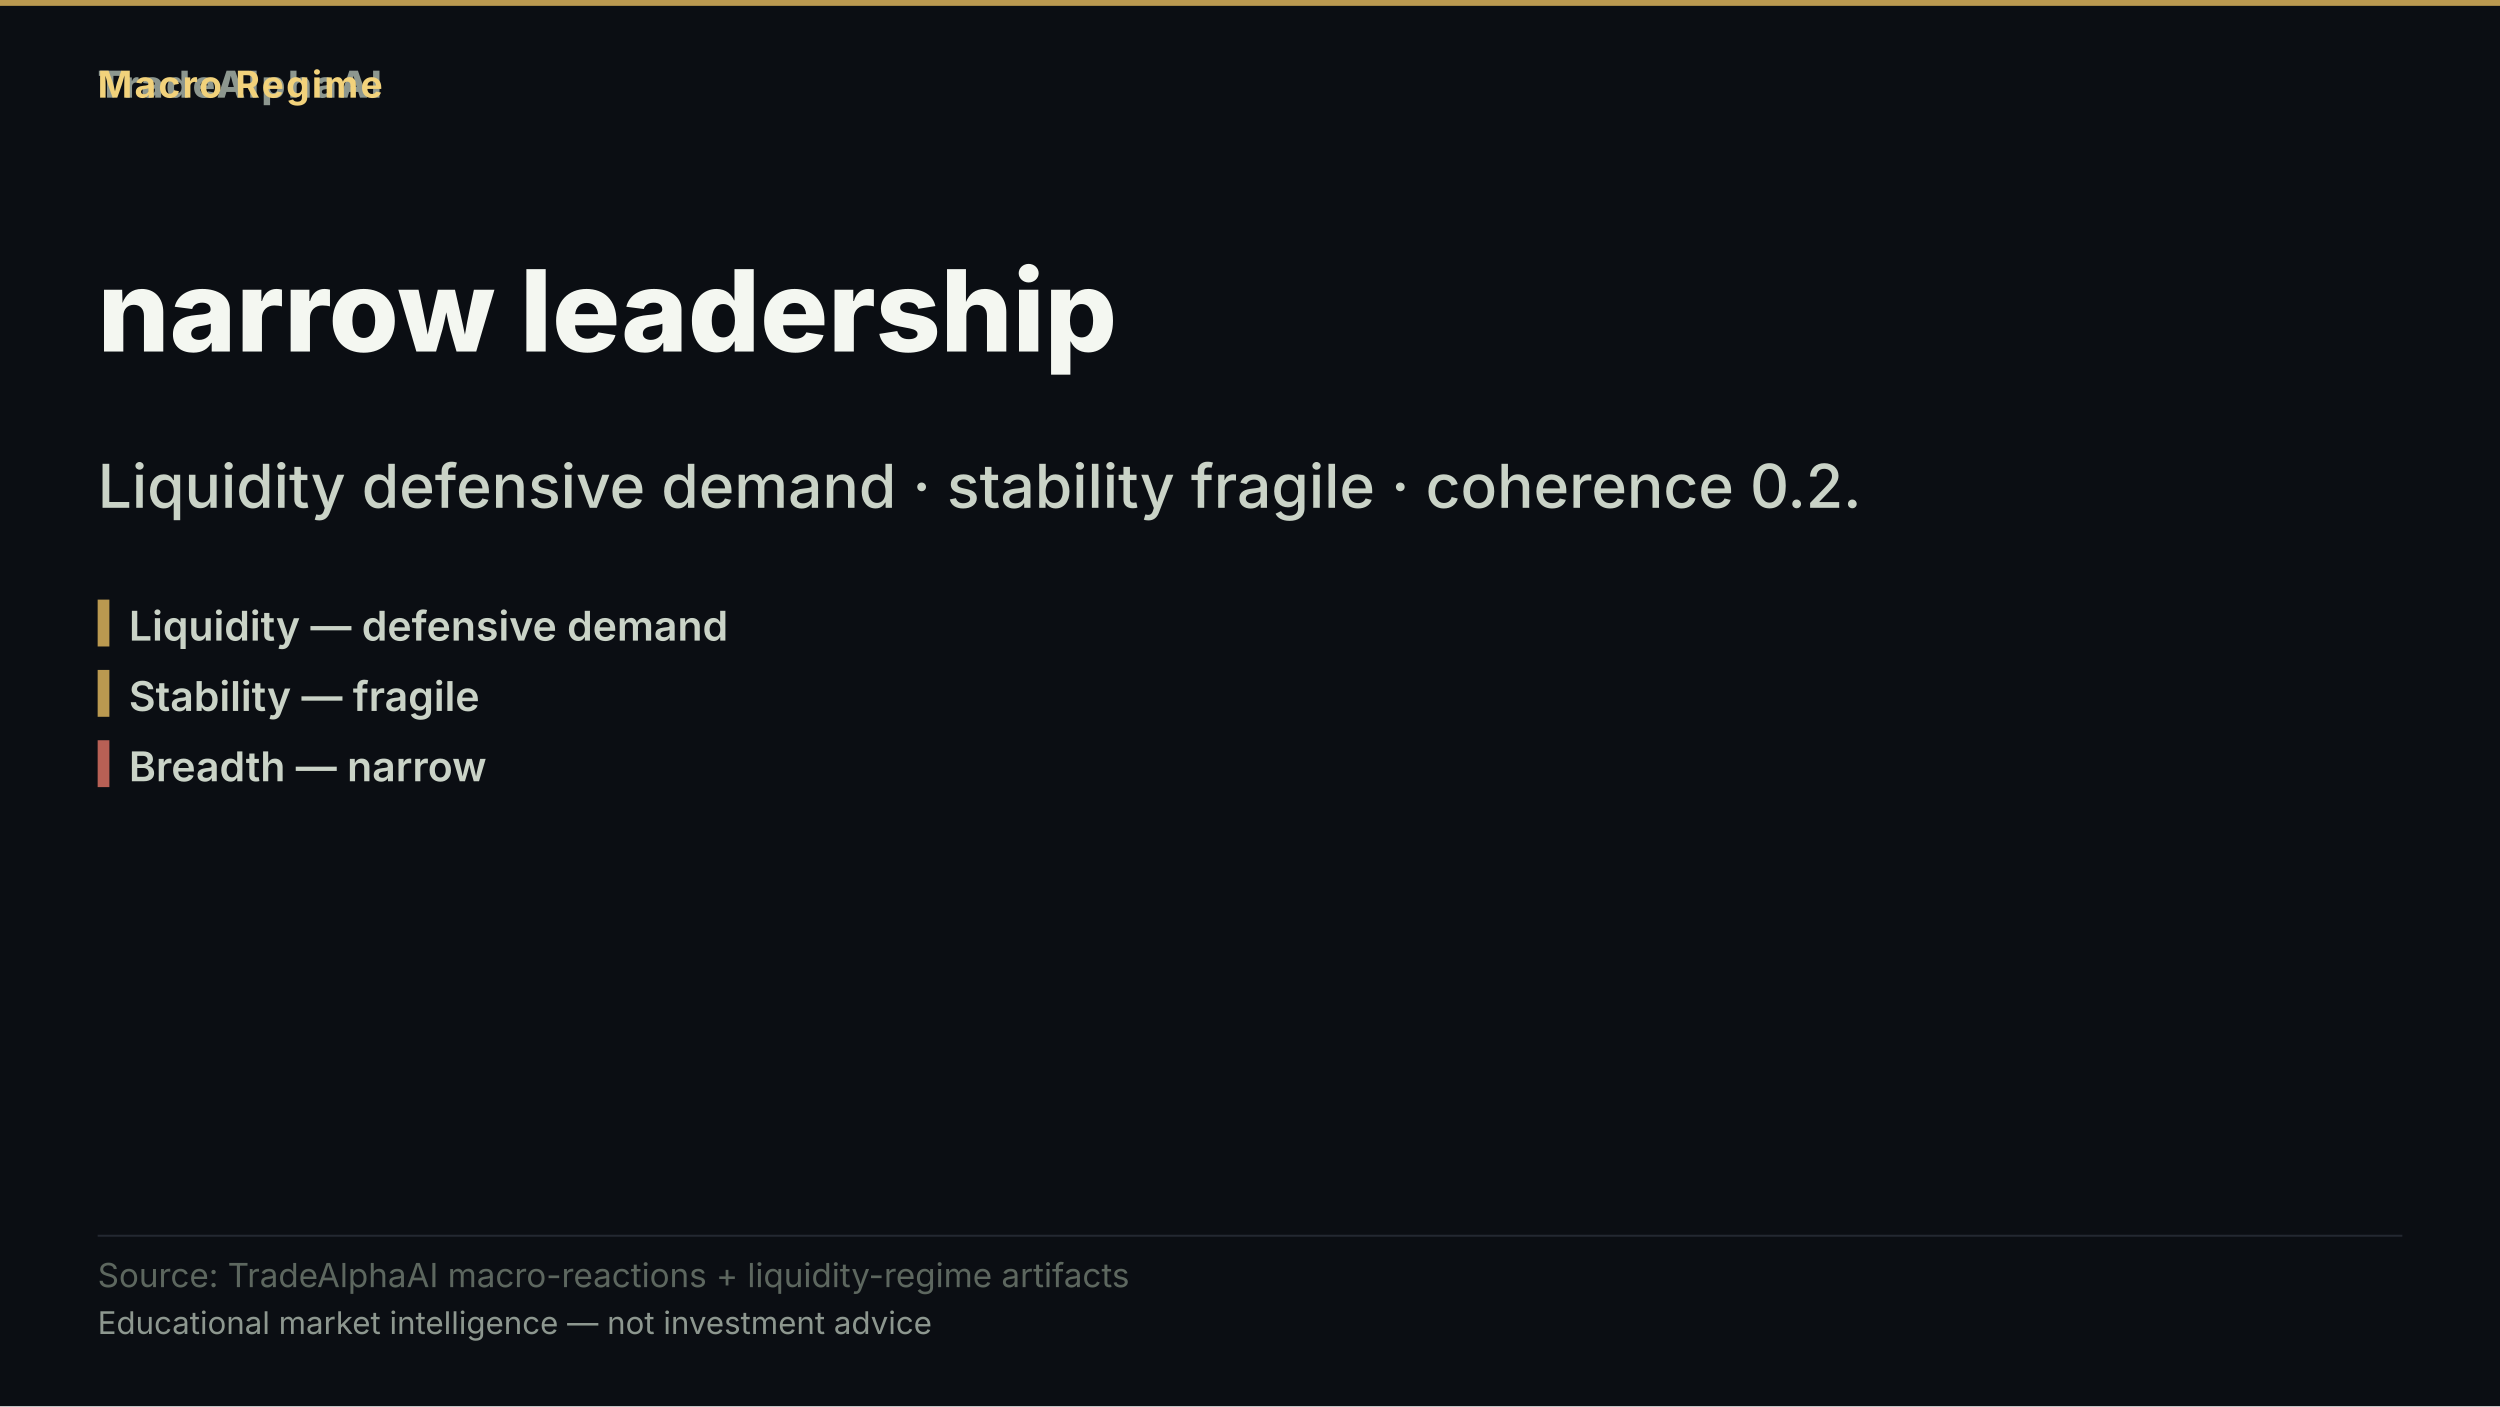
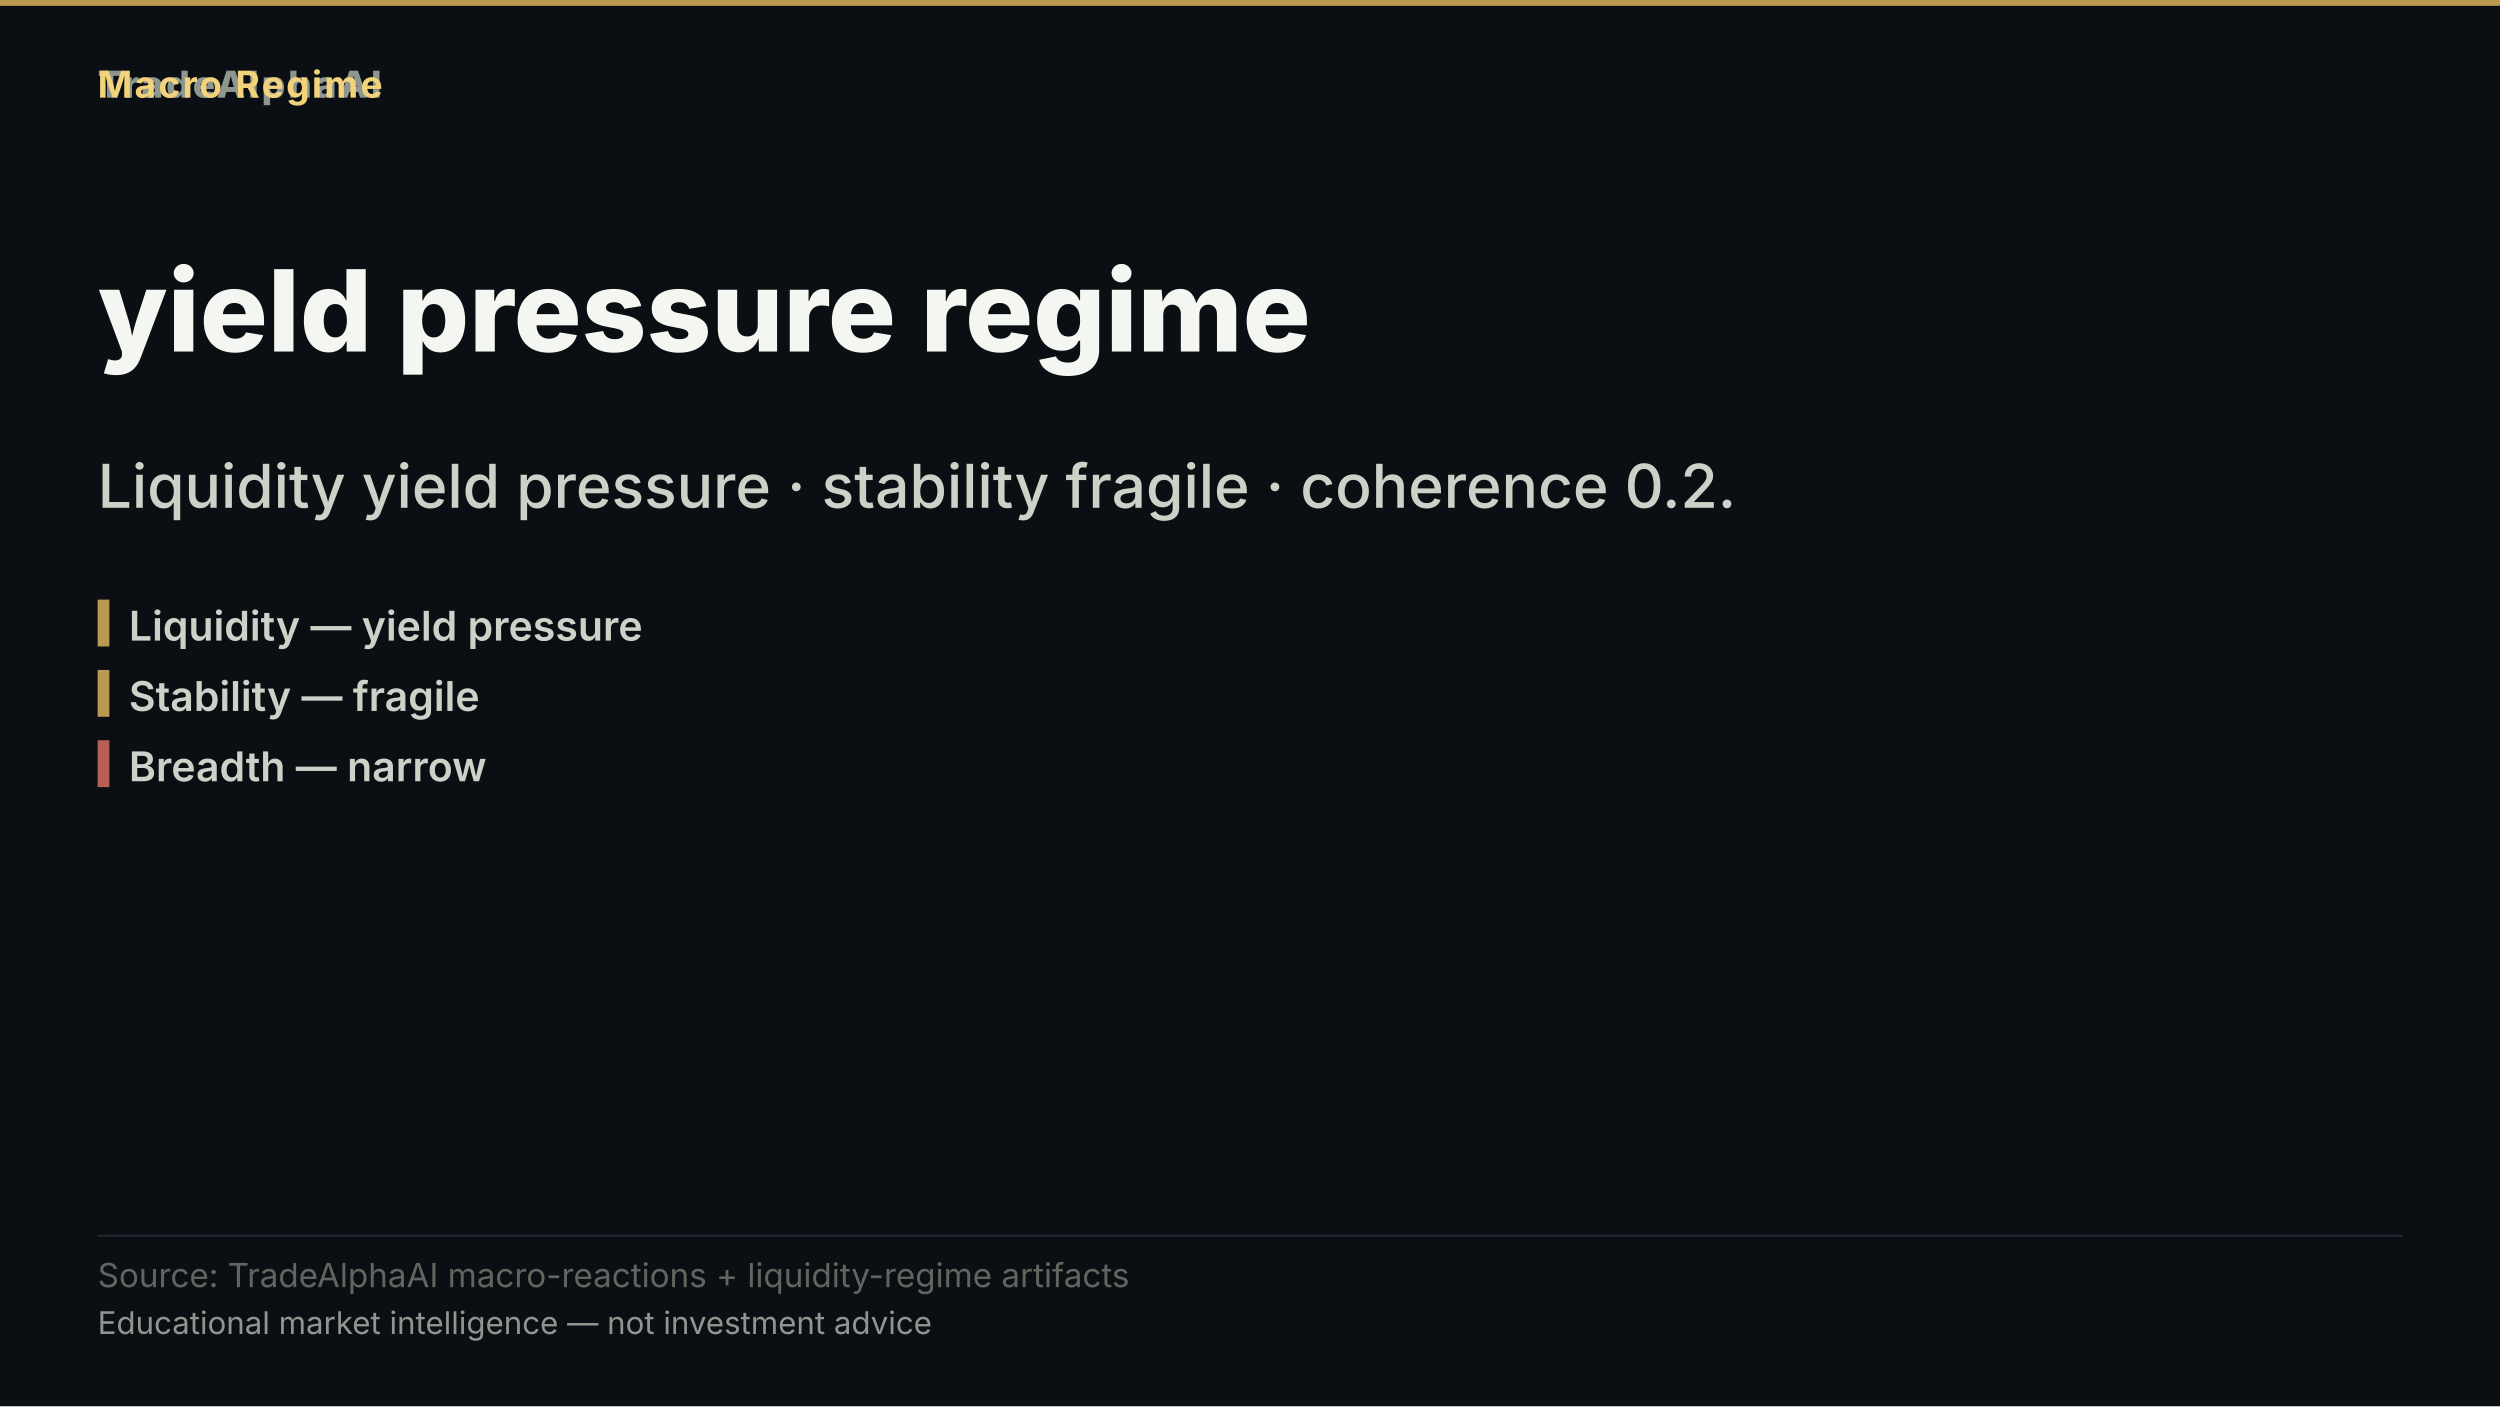
- <svg xmlns="http://www.w3.org/2000/svg" width="1280" height="720" viewBox="0 0 1280 720" role="img" aria-label="narrow leadership">
+ <svg xmlns="http://www.w3.org/2000/svg" width="1280" height="720" viewBox="0 0 1280 720" role="img" aria-label="yield pressure regime">
  <rect width="1280" height="720" fill="#0b0e13" />
  <rect x="0" y="0" width="1280" height="3" fill="#d8b15a" opacity="0.85" />
  <text x="50" y="50" font-family="'Inter','Segoe UI','Helvetica Neue',Arial,sans-serif" font-size="19" font-weight="800" letter-spacing="1.5" fill="#8d978f" text-anchor="start">TradeAlphaAI</text>
  <text x="50" y="50" font-family="'Inter','Segoe UI','Helvetica Neue',Arial,sans-serif" font-size="19" font-weight="700" letter-spacing="1.2" fill="#f2d27b" text-anchor="start">Macro Regime</text>
-   <text x="50" y="180" font-family="'Inter','Segoe UI','Helvetica Neue',Arial,sans-serif" font-size="58" font-weight="800" fill="#f4f7f1" text-anchor="start">narrow leadership</text>
-   <text x="50" y="260" font-family="'Inter','Segoe UI','Helvetica Neue',Arial,sans-serif" font-size="31" font-weight="500" fill="#cad3c7" text-anchor="start">Liquidity defensive demand · stability fragile · coherence 0.2.</text>
+   <text x="50" y="180" font-family="'Inter','Segoe UI','Helvetica Neue',Arial,sans-serif" font-size="58" font-weight="800" fill="#f4f7f1" text-anchor="start">yield pressure regime</text>
+   <text x="50" y="260" font-family="'Inter','Segoe UI','Helvetica Neue',Arial,sans-serif" font-size="31" font-weight="500" fill="#cad3c7" text-anchor="start">Liquidity yield pressure · stability fragile · coherence 0.2.</text>
  <rect x="50" y="307" width="6" height="24" fill="#d8b15a" opacity="0.85" />
-   <text x="66" y="328" font-family="'Inter','Segoe UI','Helvetica Neue',Arial,sans-serif" font-size="21" font-weight="600" fill="#cad3c7" text-anchor="start">Liquidity — defensive demand</text>
+   <text x="66" y="328" font-family="'Inter','Segoe UI','Helvetica Neue',Arial,sans-serif" font-size="21" font-weight="600" fill="#cad3c7" text-anchor="start">Liquidity — yield pressure</text>
  <rect x="50" y="343" width="6" height="24" fill="#d8b15a" opacity="0.85" />
  <text x="66" y="364" font-family="'Inter','Segoe UI','Helvetica Neue',Arial,sans-serif" font-size="21" font-weight="600" fill="#cad3c7" text-anchor="start">Stability — fragile</text>
  <rect x="50" y="379" width="6" height="24" fill="#d66e60" opacity="0.85" />
  <text x="66" y="400" font-family="'Inter','Segoe UI','Helvetica Neue',Arial,sans-serif" font-size="21" font-weight="600" fill="#cad3c7" text-anchor="start">Breadth — narrow</text>
  <rect x="50" y="632.2" width="1180" height="1" fill="rgba(148,163,184,0.18)" />
  <text x="50" y="659" font-family="'Inter','Segoe UI','Helvetica Neue',Arial,sans-serif" font-size="17" fill="#5d675f" text-anchor="start">Source: TradeAlphaAI macro-reactions + liquidity-regime artifacts</text>
  <text x="50" y="683" font-family="'Inter','Segoe UI','Helvetica Neue',Arial,sans-serif" font-size="16" fill="#8d978f" text-anchor="start">Educational market intelligence — not investment advice</text>
</svg>
